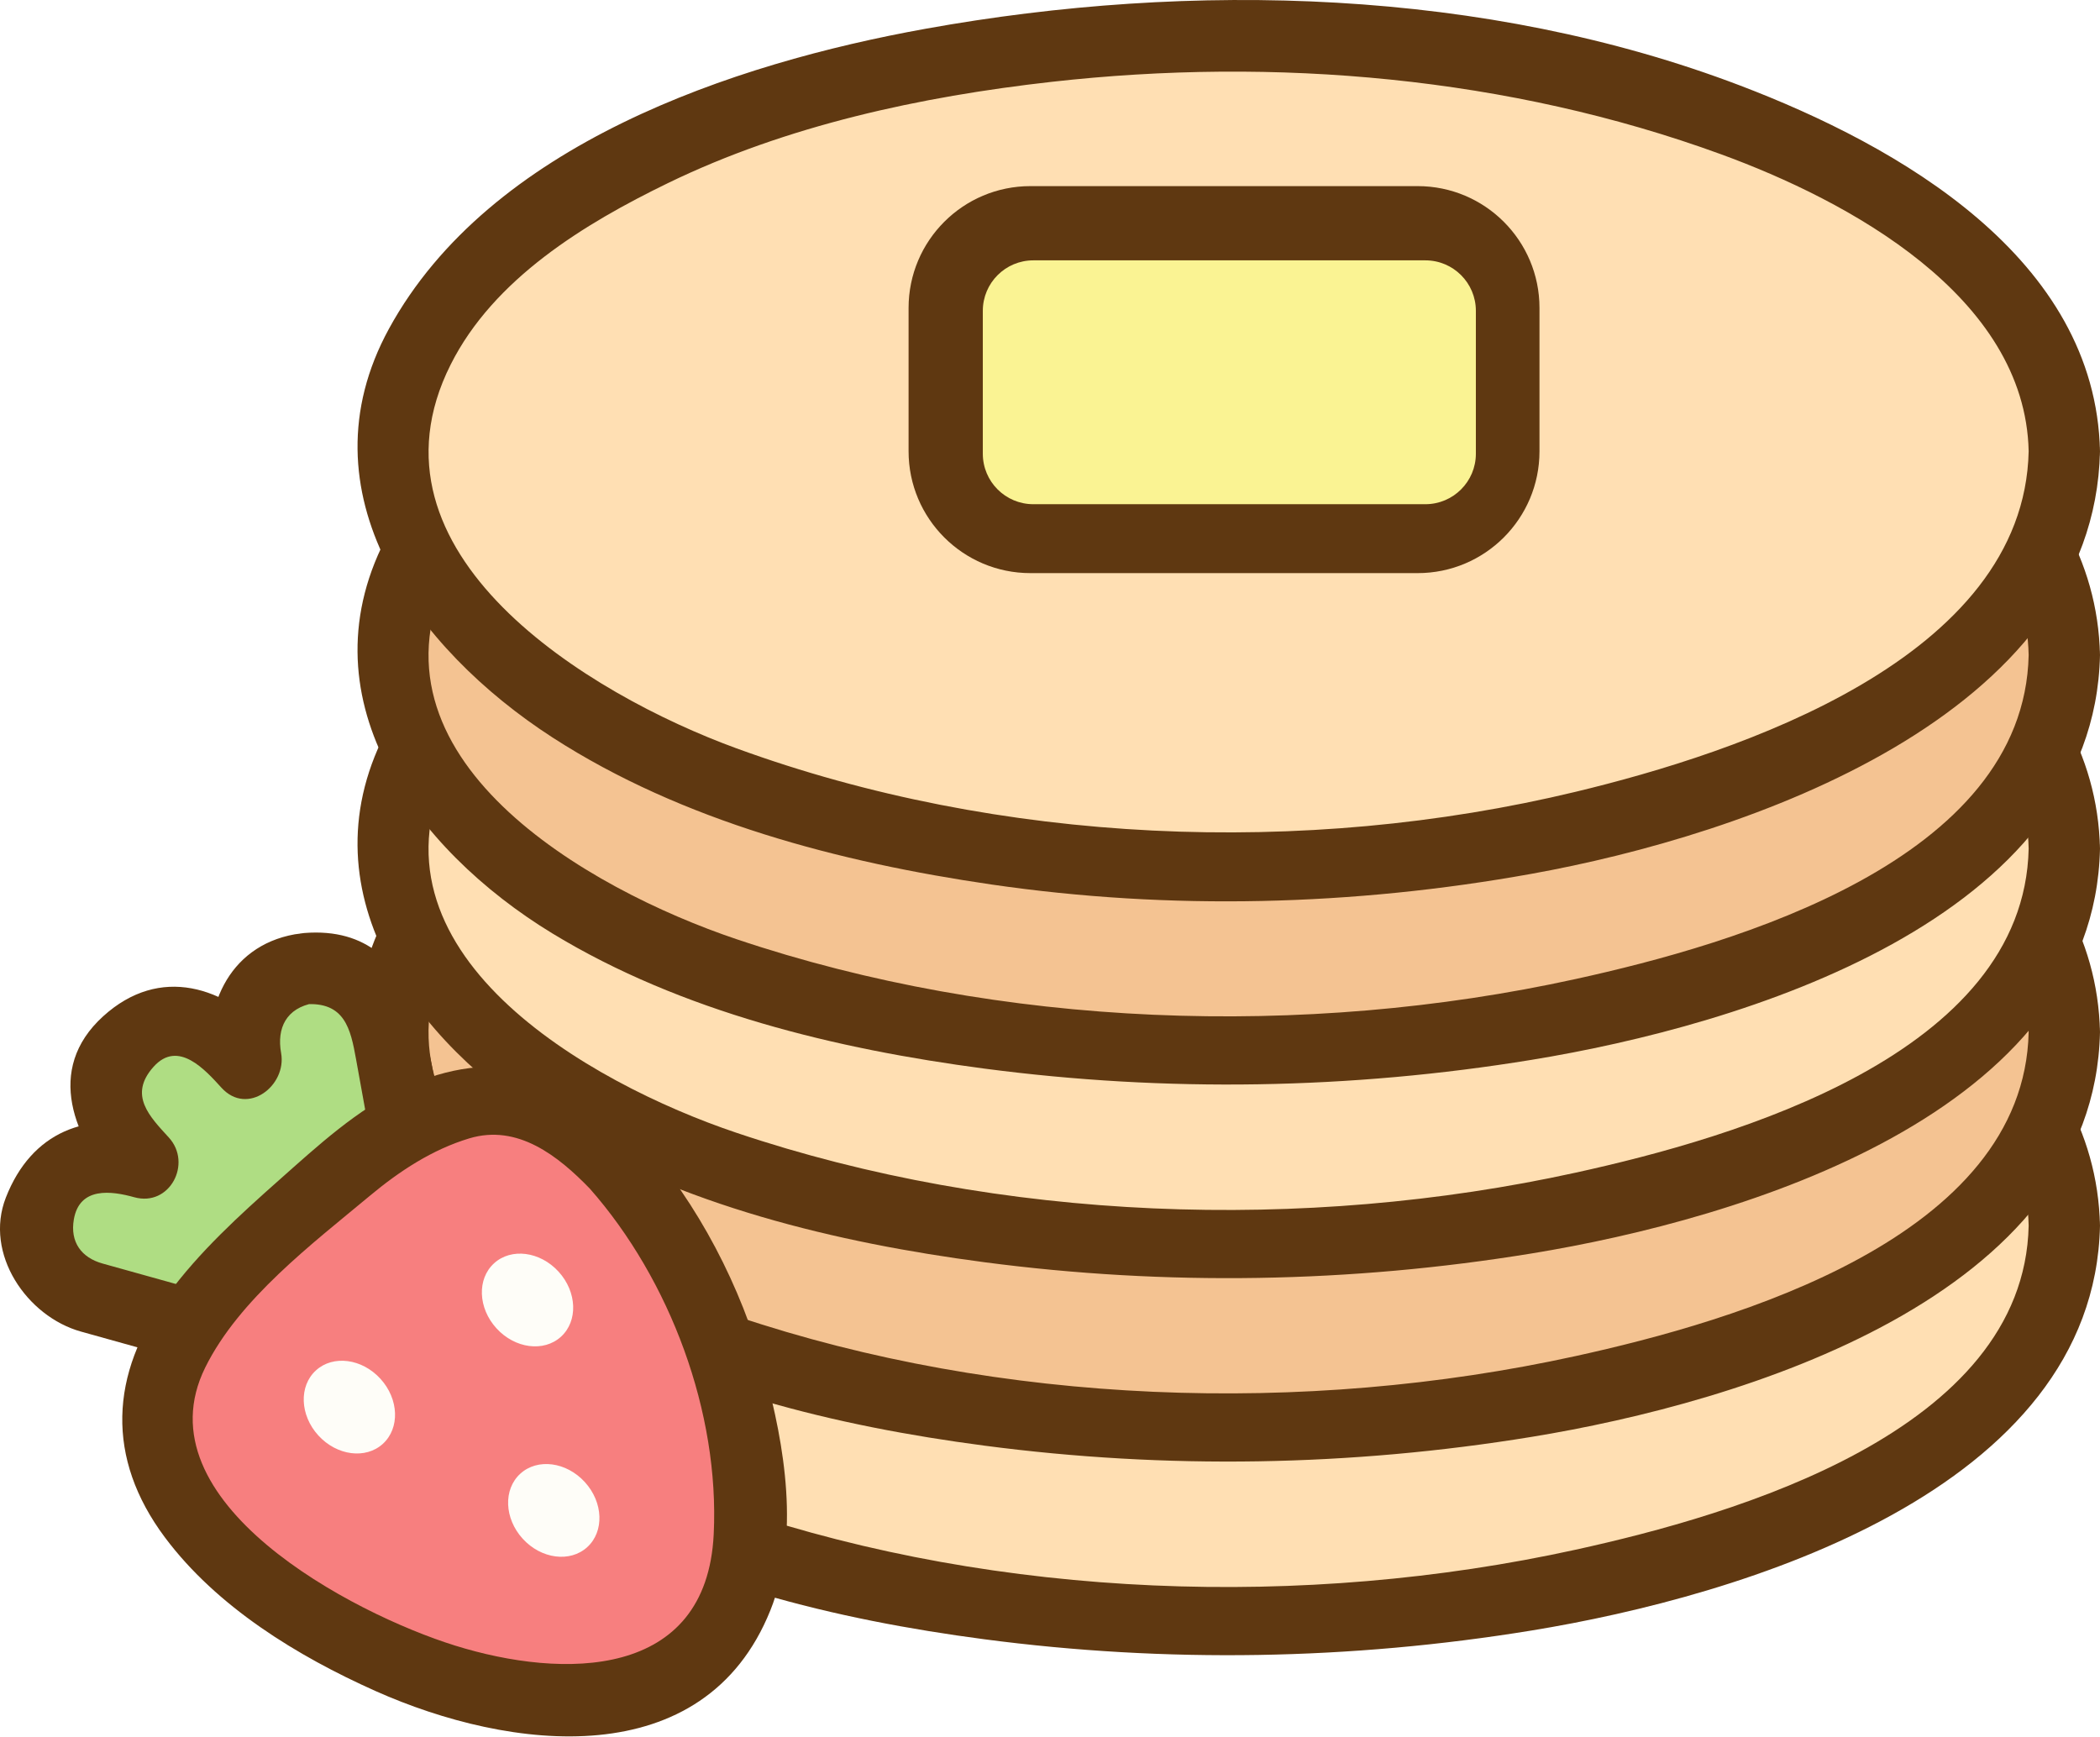
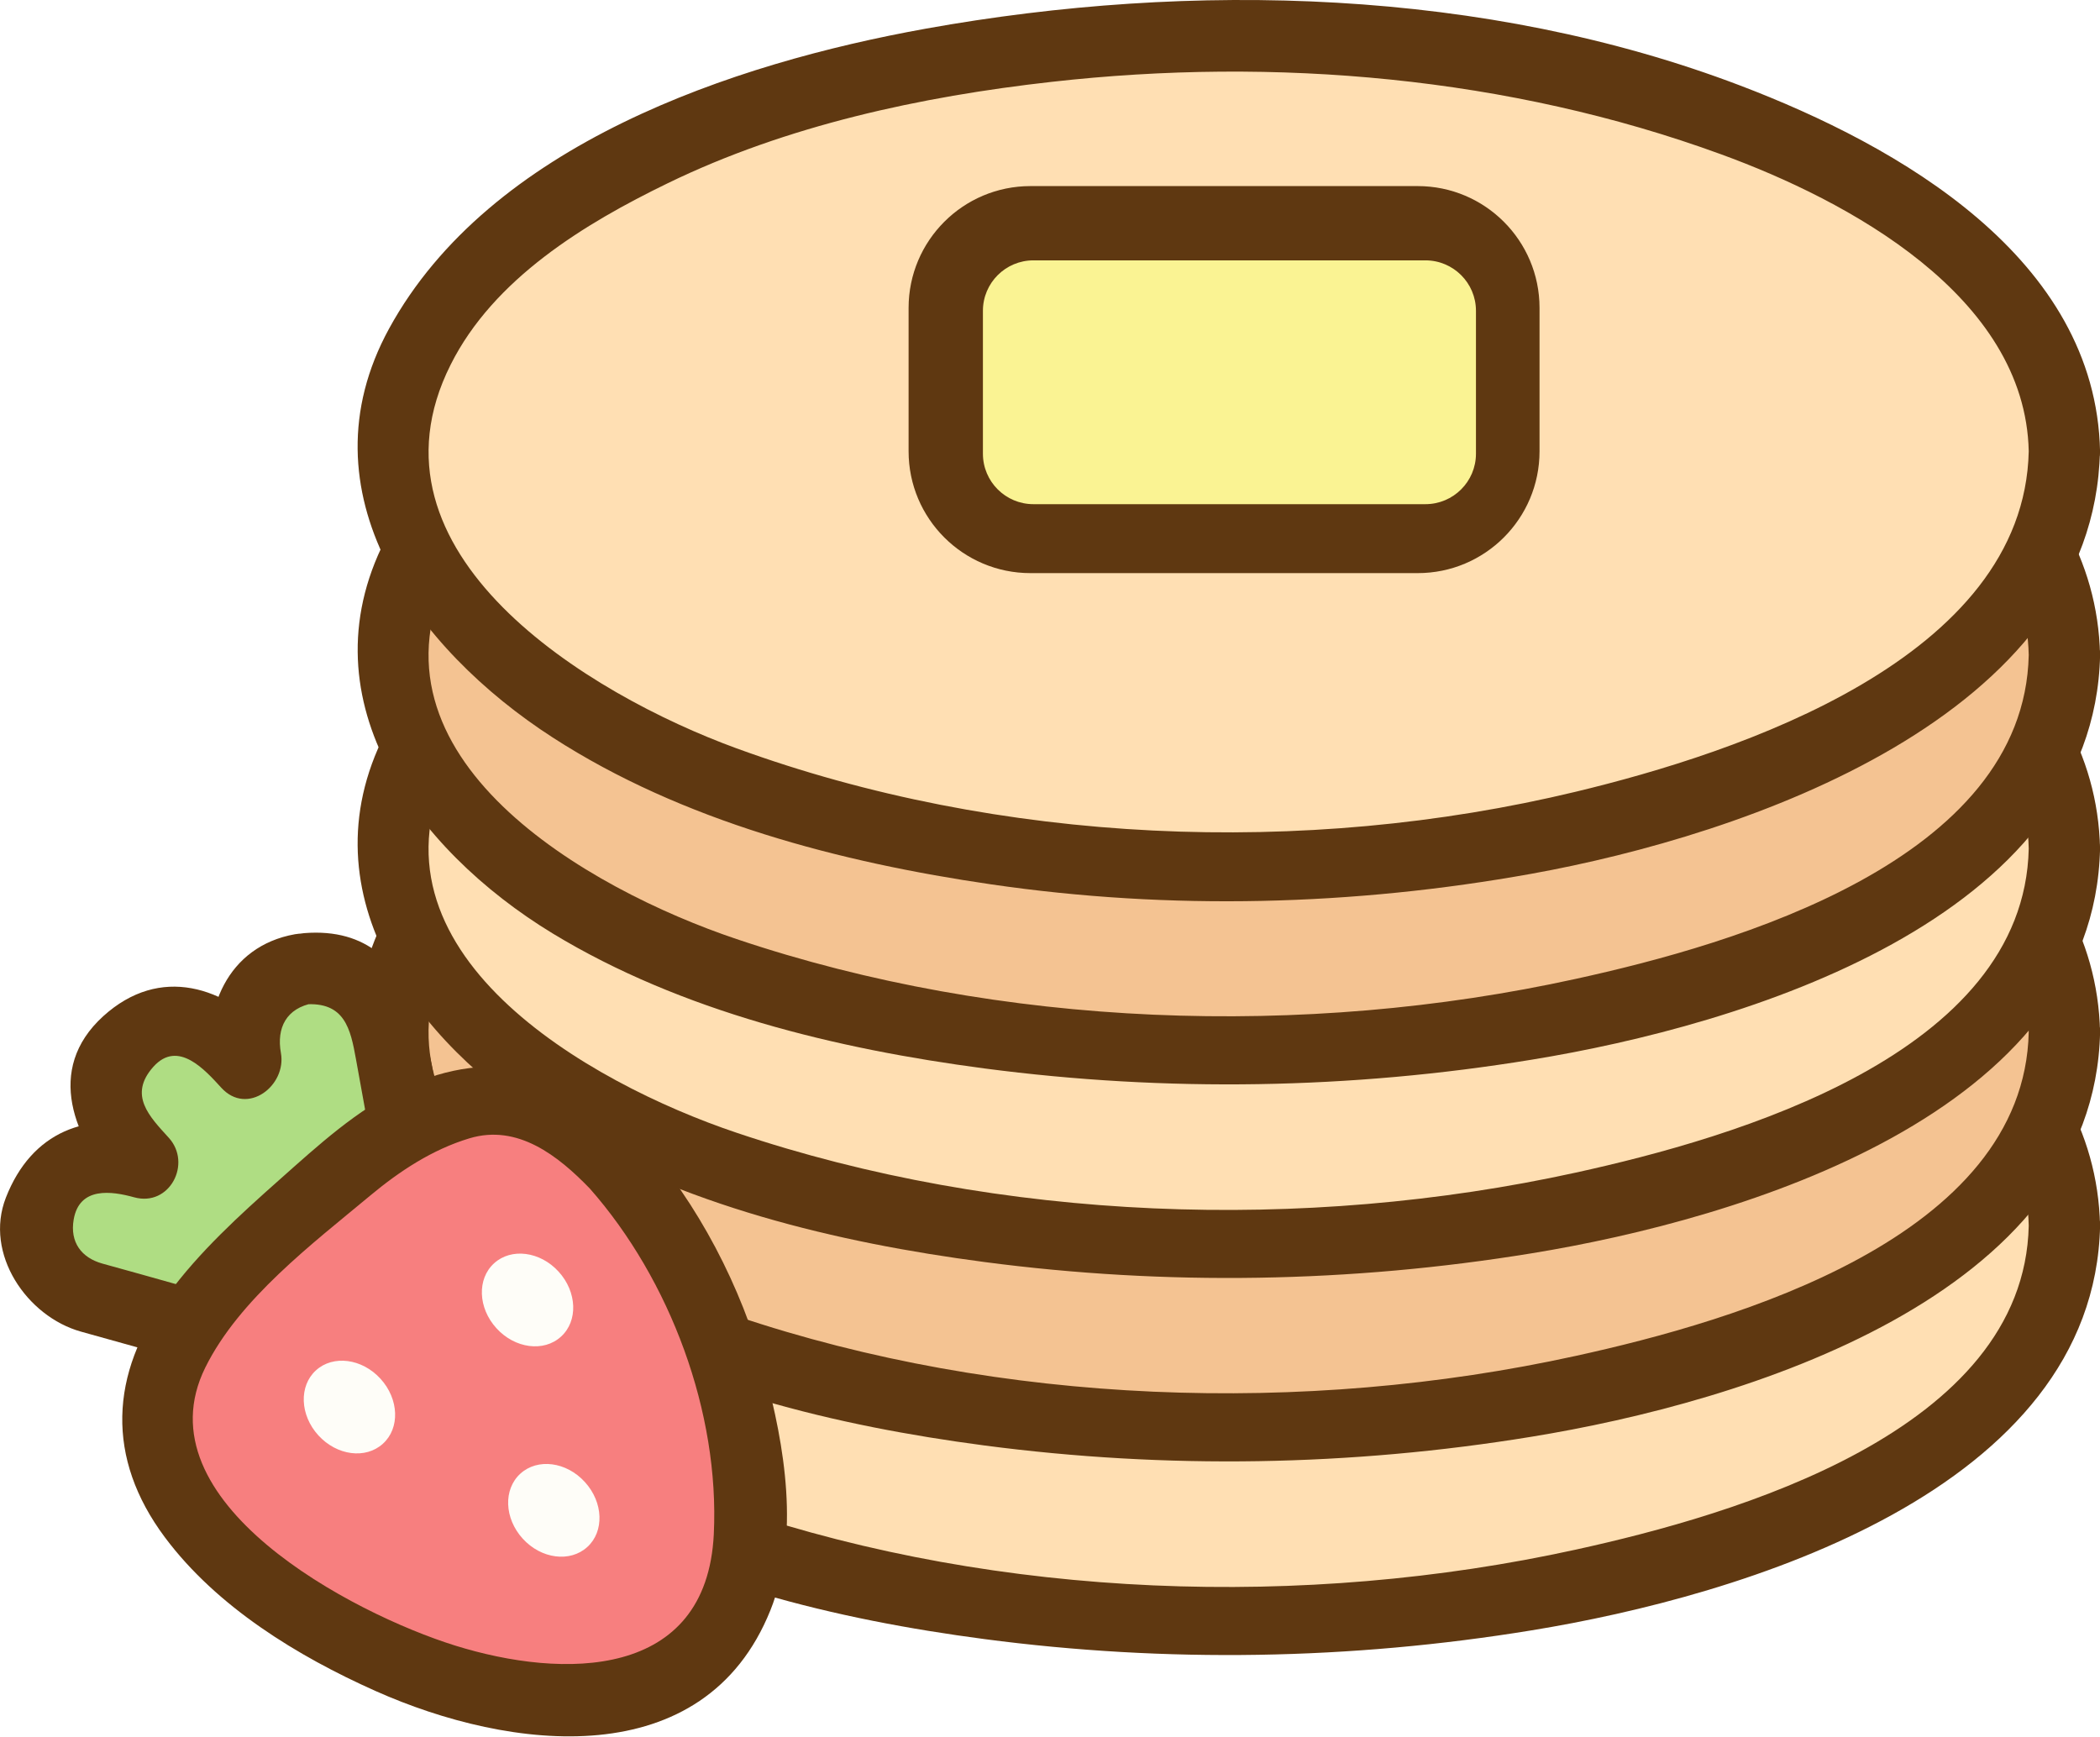
- <svg xmlns="http://www.w3.org/2000/svg" version="1.1" id="レイヤー_1" width="297.512" height="246.017" viewBox="0 0 297.512 246.017" overflow="visible" enable-background="new 0 0 297.512 246.017" xml:space="preserve">
-   <path fill="#FFDFB3" d="M292.458,173.665c0,32.427-53.009,55.828-118.393,55.828c-65.386,0-118.393-23.401-118.393-55.828  c0-32.425,53.007-58.713,118.393-58.713C239.449,114.952,292.458,141.24,292.458,173.665" />
-   <path fill="#5F3811" d="M287.405,173.665c-0.628,29.138-41.711,40.972-64.174,45.898c-38.474,8.438-81.502,6.945-118.898-5.648  c-20.87-7.027-53.964-25.681-40.492-52.521c6.106-12.166,18.963-19.975,30.768-25.713c16.847-8.189,35.874-12.277,54.382-14.358  c31.661-3.558,64.795-0.702,94.807,10.254C261.743,138.129,286.931,151.64,287.405,173.665c0.139,6.508,10.247,6.521,10.105,0  c-0.588-27.384-28.518-43.263-51.026-51.833c-36.107-13.746-77.651-14.82-115.326-8.033c-27.343,4.926-61.781,16.422-76.045,42.495  c-12.624,23.073,3.578,44.91,23.168,56.821c18.25,11.099,40.206,16.38,61.164,19.139c25.773,3.394,51.878,2.947,77.529-1.239  c29.688-4.848,79.728-19.759,80.537-57.35C297.652,167.144,287.543,167.157,287.405,173.665" />
-   <path fill="#F4C392" d="M292.458,146.233c0,32.426-53.009,55.828-118.393,55.828c-65.386,0-118.393-23.402-118.393-55.828  c0-32.426,53.007-58.715,118.393-58.715C239.449,87.519,292.458,113.807,292.458,146.233" />
-   <path fill="#5F3811" d="M287.405,146.233c-0.628,29.137-41.711,40.972-64.174,45.897c-38.474,8.437-81.502,6.944-118.898-5.648  c-20.87-7.027-53.964-25.681-40.492-52.52c6.106-12.167,18.963-19.975,30.768-25.714c16.847-8.189,35.874-12.277,54.382-14.357  c31.661-3.56,64.795-0.703,94.807,10.254C261.743,110.697,286.931,124.206,287.405,146.233c0.139,6.507,10.247,6.521,10.105,0  c-0.588-27.383-28.518-43.263-51.026-51.833c-36.107-13.747-77.651-14.821-115.326-8.034c-27.343,4.926-61.781,16.423-76.045,42.495  c-12.624,23.074,3.578,44.91,23.168,56.821c18.25,11.099,40.206,16.381,61.164,19.138c25.773,3.394,51.878,2.948,77.529-1.238  c29.688-4.848,79.728-19.76,80.537-57.349C297.652,139.712,287.543,139.726,287.405,146.233" />
-   <path fill="#FFDFB3" d="M292.458,120.245c0,32.426-53.009,55.828-118.393,55.828c-65.386,0-118.393-23.401-118.393-55.828  c0-32.427,53.007-58.714,118.393-58.714C239.449,61.53,292.458,87.818,292.458,120.245" />
-   <path fill="#5F3811" d="M287.405,120.245c-0.628,29.137-41.711,40.973-64.174,45.898c-38.474,8.437-81.502,6.945-118.898-5.649  c-20.87-7.025-53.964-25.678-40.492-52.52c6.106-12.167,18.963-19.975,30.768-25.712c16.847-8.19,35.874-12.278,54.382-14.358  c31.661-3.559,64.795-0.703,94.807,10.254C261.743,84.708,286.931,98.218,287.405,120.245c0.139,6.508,10.247,6.52,10.105,0  c-0.588-27.382-28.518-43.263-51.026-51.833c-36.107-13.747-77.651-14.821-115.326-8.034c-27.343,4.925-61.781,16.423-76.045,42.495  c-12.624,23.074,3.578,44.91,23.168,56.822c18.25,11.098,40.206,16.379,61.164,19.137c25.773,3.395,51.878,2.948,77.529-1.238  c29.688-4.847,79.728-19.76,80.537-57.349C297.652,113.723,287.543,113.736,287.405,120.245" />
-   <path fill="#F4C392" d="M292.458,92.813c0,32.426-53.009,55.828-118.393,55.828c-65.386,0-118.393-23.402-118.393-55.828  c0-32.425,53.007-58.715,118.393-58.715C239.449,34.098,292.458,60.387,292.458,92.813" />
-   <path fill="#5F3811" d="M287.405,92.813c-0.628,29.138-41.711,40.972-64.174,45.896c-38.474,8.438-81.502,6.945-118.898-5.647  c-20.87-7.028-53.964-25.68-40.492-52.521c6.106-12.167,18.963-19.975,30.768-25.713c16.847-8.189,35.874-12.278,54.382-14.358  c31.661-3.558,64.795-0.702,94.807,10.254C261.743,57.276,286.931,70.787,287.405,92.813c0.139,6.507,10.247,6.521,10.105,0  c-0.588-27.383-28.518-43.263-51.026-51.834c-36.107-13.746-77.651-14.821-115.326-8.033c-27.343,4.926-61.781,16.423-76.045,42.496  c-12.624,23.074,3.578,44.909,23.168,56.821c18.25,11.097,40.206,16.379,61.164,19.137c25.773,3.395,51.878,2.948,77.529-1.238  c29.688-4.848,79.728-19.76,80.537-57.349C297.652,86.291,287.543,86.305,287.405,92.813" />
-   <path fill="#FFDFB3" d="M292.458,63.936c0,32.426-53.009,58.715-118.393,58.715c-65.386,0-118.393-26.289-118.393-58.715  S108.679,5.221,174.065,5.221C239.449,5.221,292.458,31.51,292.458,63.936" />
-   <path fill="#5F3811" d="M287.405,63.936c-0.634,29.413-41.272,42.737-64.174,48.246c-38.504,9.262-81.647,7.442-118.898-6.158  C83.465,98.407,50.391,78.461,63.84,51.666c6.106-12.168,18.963-19.976,30.768-25.714c16.847-8.189,35.874-12.277,54.382-14.357  c31.661-3.559,64.795-0.703,94.807,10.254C261.743,28.4,286.931,41.911,287.405,63.936c0.139,6.508,10.247,6.521,10.105,0  c-0.588-27.382-28.518-43.263-51.026-51.833C210.376-1.645,168.833-2.718,131.158,4.069c-27.343,4.925-61.781,16.423-76.045,42.495  c-12.708,23.228,3.849,45.446,23.168,57.927c18.405,11.889,40.734,17.7,62.177,20.826c25.375,3.699,51.295,3.029,76.515-1.513  c30.136-5.429,79.728-22.125,80.537-59.868C297.652,57.415,287.543,57.429,287.405,63.936" />
-   <path fill="#FAF393" d="M212.846,64.487c0,6.742-5.467,12.207-12.208,12.207h-55.202c-6.742,0-12.208-5.465-12.208-12.207V44.586  c0-6.742,5.465-12.207,12.208-12.207h55.202c6.741,0,12.208,5.464,12.208,12.207V64.487z" />
-   <path fill="#5F3811" d="M218.103,63.94c0,9.533-7.729,17.261-17.262,17.261h-54.859c-9.532,0-17.261-7.728-17.261-17.261v-20.31  c0-9.533,7.729-17.26,17.261-17.26h54.859c9.533,0,17.262,7.728,17.262,17.26V63.94z M209.09,44.04c0-3.951-3.204-7.153-7.154-7.153  h-55.544c-3.951,0-7.154,3.203-7.154,7.153v20.243c0,3.95,3.203,7.154,7.154,7.154h55.544c3.95,0,7.154-3.204,7.154-7.154V44.04z" />
-   <path fill="#AFDD83" d="M43.112,137.245l-0.417,0.076c-5.418,0.98-9.016,6.167-8.035,11.583l0.294,1.639l-2.373-2.606  c-3.706-4.068-10.01-4.363-14.081-0.656l-0.314,0.287c-4.07,3.708-4.364,10.012-0.658,14.083l2.829,3.104l-2.372-0.66  c-5.303-1.48-10.8,1.618-12.28,6.921l-0.115,0.408c-1.479,5.305,1.621,10.805,6.921,12.283l30.647,8.548  c4.534,1.268,9.203-0.823,11.387-4.769c4.132-1.809,6.646-6.263,5.809-10.895l-5.662-31.31  C53.717,139.863,48.529,136.267,43.112,137.245" />
-   <path fill="#5F3811" d="M41.769,132.373c-9.603,1.72-13.255,10.8-11.688,19.512c2.815-1.639,5.63-3.279,8.446-4.918  c-6.578-7.219-15.861-10.287-23.915-2.974c-8.319,7.556-4.093,17.458,2.171,24.334c1.639-2.815,3.279-5.631,4.918-8.446  c-9.355-2.606-17.238,0.498-20.87,9.789c-3.122,7.985,2.994,16.858,10.642,18.992c5.904,1.646,11.807,3.294,17.71,4.941  c4.778,1.332,10.829,4.161,15.919,4.045c8.649-0.195,17.471-7.702,20.062-15.846c1.525-4.79-0.928-12.042-1.787-16.788  c-2.255-12.474-2.251-34.237-20.266-32.823c-6.453,0.507-6.502,10.617,0,10.106c5.725-0.449,6.552,3.453,7.33,7.762  c0.821,4.532,1.639,9.065,2.459,13.598c0.706,3.897,1.409,7.797,2.115,11.694c0.914,5.058-2.862,8.935-6.991,11.701  c-2.152,1.442-6.71-0.561-8.827-1.151c-4.678-1.306-9.356-2.611-14.033-3.915c-3.544-0.99-7.09-1.979-10.636-2.967  c-2.983-0.832-4.625-3.028-4.066-6.254c0.811-4.681,5.361-4.026,8.551-3.14c5.043,1.404,8.245-4.794,4.917-8.446  c-2.703-2.967-5.79-6.009-2.171-10.038c3.486-3.887,7.331,0.46,9.62,2.974c3.693,4.052,9.275-0.314,8.447-4.918  c-0.642-3.564,0.752-6.384,4.629-7.078C50.865,140.971,48.14,131.232,41.769,132.373" />
-   <path fill="#F77F7F" d="M87.136,164.835c15.841,17.389,27.447,56.048,11.53,70.547s-53.327-0.653-69.169-18.045  c-15.841-17.39-4.111-30.431,11.805-44.931C57.219,157.908,71.295,147.444,87.136,164.835" />
-   <path fill="#5F3811" d="M83.562,168.407c11.39,12.926,18.392,31.725,17.551,48.967c-1.006,20.646-21.355,20.536-36.646,15.774  c-14.467-4.504-44.806-20.356-35.388-39.405c4.789-9.688,15.184-17.542,23.31-24.314c4.192-3.496,8.845-6.563,14.101-8.144  C73.347,159.221,79.092,163.791,83.562,168.407c4.541,4.689,11.681-2.464,7.147-7.147c-9.672-9.987-20.706-13.044-33.511-7.154  c-6.536,3.008-12.244,8.288-17.568,13.009c-5.666,5.022-11.433,10.266-15.918,16.402c-8.16,11.167-8.751,23.057-0.348,34.306  c7.359,9.847,18.774,16.824,29.825,21.761c19.084,8.523,46.569,11.92,55.951-11.43c4.215-10.491,2.035-23.389-0.854-33.895  c-3.308-12.032-9.325-23.631-17.576-32.999C86.394,156.362,79.273,163.538,83.562,168.407" />
-   <path fill="#FEFDF8" d="M53.901,195.352c2.619,2.874,2.77,6.998,0.337,9.215c-2.431,2.215-6.524,1.68-9.142-1.193  c-2.617-2.873-2.77-6.999-0.336-9.213C47.191,191.943,51.285,192.478,53.901,195.352" />
-   <path fill="#FEFDF8" d="M82.859,209.989c2.617,2.873,2.768,6.998,0.335,9.213c-2.431,2.215-6.524,1.681-9.142-1.192  c-2.617-2.873-2.77-7-0.337-9.215C76.147,206.58,80.242,207.113,82.859,209.989" />
-   <path fill="#FEFDF8" d="M79.138,180.176c2.619,2.874,2.77,6.997,0.337,9.214c-2.433,2.216-6.525,1.68-9.142-1.193  c-2.619-2.872-2.77-6.998-0.337-9.213C72.428,176.768,76.521,177.302,79.138,180.176" />
+ <svg xmlns="http://www.w3.org/2000/svg" version="1.1" id="レイヤー_1" width="39.867" height="32.965" viewBox="0 0 39.867 32.965" overflow="visible" enable-background="new 0 0 39.867 32.965" xml:space="preserve">
+   <path fill="#FFDFB3" d="M39.19,23.271c0,4.345-7.104,7.479-15.864,7.479c-8.762,0-15.864-3.136-15.864-7.479  s7.103-7.868,15.864-7.868C32.087,15.403,39.19,18.926,39.19,23.271" />
+   <path fill="#5F3811" d="M38.514,23.271c-0.084,3.904-5.59,5.49-8.601,6.15c-5.154,1.131-10.921,0.931-15.932-0.758  c-2.797-0.94-7.231-3.44-5.426-7.038c0.817-1.63,2.541-2.677,4.123-3.444c2.258-1.099,4.807-1.646,7.287-1.924  c4.241-0.478,8.683-0.095,12.704,1.375C35.075,18.509,38.45,20.319,38.514,23.271c0.019,0.872,1.373,0.874,1.354,0  c-0.078-3.67-3.82-5.798-6.837-6.946c-4.839-1.842-10.405-1.985-15.454-1.077c-3.664,0.66-8.277,2.201-10.189,5.694  c-1.691,3.092,0.479,6.019,3.104,7.614c2.446,1.486,5.389,2.194,8.196,2.563c3.454,0.455,6.952,0.396,10.389-0.166  c3.979-0.648,10.685-2.646,10.792-7.685C39.887,22.397,38.532,22.399,38.514,23.271" />
+   <path fill="#F4C392" d="M39.19,19.595c0,4.345-7.104,7.479-15.864,7.479c-8.762,0-15.864-3.136-15.864-7.479  c0-4.346,7.103-7.868,15.864-7.868C32.087,11.727,39.19,15.25,39.19,19.595" />
+   <path fill="#5F3811" d="M38.514,19.595c-0.084,3.903-5.59,5.489-8.601,6.148c-5.154,1.131-10.921,0.932-15.932-0.757  c-2.797-0.94-7.231-3.439-5.426-7.037c0.817-1.63,2.541-2.677,4.123-3.445c2.258-1.098,4.807-1.646,7.287-1.925  c4.241-0.477,8.683-0.094,12.704,1.374C35.075,14.833,38.45,16.643,38.514,19.595c0.019,0.872,1.373,0.873,1.354,0  c-0.078-3.669-3.82-5.798-6.837-6.946c-4.839-1.842-10.405-1.986-15.454-1.077c-3.664,0.66-8.277,2.201-10.189,5.694  c-1.691,3.092,0.479,6.018,3.104,7.614c2.446,1.486,5.389,2.193,8.196,2.563c3.454,0.454,6.952,0.396,10.389-0.166  c3.979-0.648,10.685-2.647,10.792-7.685C39.887,18.721,38.532,18.723,38.514,19.595" />
+   <path fill="#FFDFB3" d="M39.19,16.112c0,4.345-7.104,7.481-15.864,7.481c-8.762,0-15.864-3.137-15.864-7.481  s7.103-7.868,15.864-7.868C32.087,8.244,39.19,11.767,39.19,16.112" />
+   <path fill="#5F3811" d="M38.514,16.112c-0.084,3.905-5.59,5.491-8.601,6.151c-5.154,1.13-10.921,0.931-15.932-0.758  c-2.797-0.941-7.231-3.44-5.426-7.037c0.817-1.63,2.541-2.678,4.123-3.445c2.258-1.098,4.807-1.646,7.287-1.924  c4.241-0.478,8.683-0.094,12.704,1.374C35.075,11.35,38.45,13.16,38.514,16.112c0.019,0.873,1.373,0.874,1.354,0  c-0.078-3.669-3.82-5.797-6.837-6.945C28.191,7.325,22.625,7.181,17.576,8.09c-3.664,0.659-8.277,2.2-10.189,5.693  c-1.691,3.092,0.479,6.019,3.104,7.614c2.446,1.487,5.389,2.194,8.196,2.563c3.454,0.455,6.952,0.396,10.389-0.165  c3.979-0.649,10.685-2.648,10.792-7.686C39.887,15.238,38.532,15.24,38.514,16.112" />
+   <path fill="#F4C392" d="M39.19,12.436c0,4.345-7.104,7.48-15.864,7.48c-8.762,0-15.864-3.136-15.864-7.48s7.103-7.868,15.864-7.868  C32.087,4.568,39.19,8.091,39.19,12.436" />
+   <path fill="#5F3811" d="M38.514,12.436c-0.084,3.905-5.59,5.491-8.601,6.149c-5.154,1.132-10.921,0.932-15.932-0.757  c-2.797-0.94-7.231-3.44-5.426-7.038c0.817-1.63,2.541-2.676,4.123-3.444c2.258-1.098,4.807-1.646,7.287-1.924  c4.241-0.478,8.683-0.095,12.704,1.375C35.075,7.674,38.45,9.484,38.514,12.436c0.019,0.872,1.373,0.874,1.354,0  c-0.078-3.669-3.82-5.797-6.837-6.946c-4.839-1.842-10.405-1.985-15.454-1.076c-3.664,0.66-8.277,2.201-10.189,5.694  c-1.691,3.092,0.479,6.018,3.104,7.614c2.446,1.485,5.389,2.193,8.196,2.563c3.454,0.454,6.952,0.396,10.389-0.166  c3.979-0.648,10.685-2.647,10.792-7.685C39.887,11.562,38.532,11.564,38.514,12.436" />
+   <path fill="#FFDFB3" d="M39.19,8.567c0,4.345-7.104,7.868-15.864,7.868c-8.762,0-15.864-3.523-15.864-7.868  s7.103-7.868,15.864-7.868C32.087,0.699,39.19,4.222,39.19,8.567" />
+   <path fill="#5F3811" d="M38.514,8.567c-0.085,3.941-5.53,5.727-8.601,6.465c-5.158,1.241-10.939,0.997-15.932-0.825  c-2.796-1.021-7.229-3.693-5.426-7.283c0.817-1.631,2.541-2.678,4.123-3.446c2.257-1.097,4.807-1.646,7.287-1.924  c4.241-0.478,8.683-0.095,12.704,1.374C35.075,3.805,38.45,5.615,38.514,8.567c0.019,0.872,1.373,0.874,1.354,0  c-0.078-3.669-3.82-5.797-6.837-6.945C28.191-0.22,22.625-0.364,17.576,0.544c-3.664,0.66-8.277,2.201-10.189,5.694  C5.684,9.351,7.902,12.329,10.49,14c2.466,1.594,5.458,2.372,8.332,2.791c3.4,0.496,6.874,0.406,10.252-0.202  c4.038-0.729,10.685-2.966,10.792-8.022C39.887,7.693,38.532,7.695,38.514,8.567" />
+   <path fill="#FAF393" d="M28.522,8.641c0,0.902-0.732,1.636-1.636,1.636h-7.397c-0.904,0-1.636-0.732-1.636-1.636V5.974  c0-0.903,0.731-1.636,1.636-1.636h7.397c0.902,0,1.636,0.731,1.636,1.636V8.641L28.522,8.641z" />
+   <path fill="#5F3811" d="M29.227,8.568c0,1.277-1.035,2.313-2.313,2.313h-7.352c-1.277,0-2.313-1.035-2.313-2.313V5.846  c0-1.277,1.036-2.313,2.313-2.313h7.352c1.277,0,2.313,1.036,2.313,2.313V8.568z M28.02,5.901c0-0.529-0.43-0.958-0.959-0.958  h-7.443c-0.528,0-0.958,0.429-0.958,0.958v2.713c0,0.529,0.43,0.958,0.958,0.958h7.443c0.529,0,0.959-0.429,0.959-0.958V5.901  L28.02,5.901z" />
+   <path fill="#AFDD83" d="M5.778,18.39l-0.056,0.011c-0.727,0.131-1.208,0.826-1.077,1.552l0.04,0.221l-0.318-0.35  c-0.497-0.546-1.342-0.585-1.887-0.089l-0.042,0.039c-0.545,0.497-0.585,1.342-0.088,1.887l0.379,0.416l-0.318-0.088  c-0.71-0.198-1.446,0.217-1.646,0.927l-0.017,0.056c-0.197,0.711,0.218,1.447,0.929,1.646l4.105,1.146  c0.607,0.17,1.233-0.11,1.526-0.641c0.554-0.241,0.891-0.839,0.778-1.46l-0.76-4.194C7.199,18.741,6.504,18.259,5.778,18.39" />
+   <path fill="#5F3811" d="M5.599,17.737c-1.287,0.23-1.776,1.447-1.566,2.614c0.377-0.22,0.754-0.439,1.131-0.659  c-0.881-0.967-2.125-1.378-3.205-0.398c-1.114,1.014-0.548,2.341,0.291,3.262c0.221-0.377,0.439-0.754,0.659-1.132  c-1.254-0.35-2.31,0.066-2.797,1.313c-0.418,1.069,0.401,2.259,1.426,2.545c0.791,0.221,1.582,0.441,2.373,0.662  c0.641,0.178,1.451,0.558,2.133,0.542c1.159-0.026,2.342-1.032,2.688-2.124c0.204-0.642-0.125-1.613-0.24-2.249  c-0.302-1.672-0.302-4.588-2.716-4.397c-0.864,0.066-0.871,1.423,0,1.354c0.768-0.061,0.878,0.462,0.982,1.04  c0.109,0.606,0.22,1.214,0.33,1.822c0.094,0.521,0.188,1.044,0.282,1.565c0.123,0.679-0.383,1.197-0.937,1.568  c-0.289,0.193-0.899-0.075-1.184-0.154c-0.627-0.175-1.253-0.351-1.88-0.523c-0.475-0.134-0.949-0.267-1.425-0.398  c-0.398-0.111-0.62-0.405-0.545-0.838c0.109-0.627,0.719-0.539,1.146-0.421c0.676,0.188,1.104-0.643,0.658-1.131  c-0.361-0.398-0.774-0.807-0.291-1.347c0.468-0.521,0.982,0.063,1.289,0.398c0.495,0.543,1.243-0.042,1.132-0.659  c-0.086-0.478,0.102-0.854,0.62-0.948C6.816,18.89,6.451,17.583,5.599,17.737" />
+   <path fill="#F77F7F" d="M11.678,22.087c2.123,2.329,3.678,7.511,1.545,9.452c-2.133,1.943-7.146-0.087-9.27-2.418  c-2.123-2.33-0.551-4.076,1.582-6.021C7.668,21.159,9.555,19.757,11.678,22.087" />
+   <path fill="#5F3811" d="M11.198,22.566c1.526,1.732,2.465,4.251,2.353,6.562c-0.136,2.768-2.861,2.753-4.911,2.114  c-1.938-0.604-6.004-2.728-4.742-5.28c0.642-1.298,2.035-2.351,3.124-3.258c0.562-0.469,1.185-0.88,1.889-1.092  C9.829,21.334,10.6,21.947,11.198,22.566c0.609,0.629,1.565-0.33,0.958-0.957c-1.296-1.339-2.774-1.748-4.491-0.959  c-0.875,0.403-1.641,1.11-2.354,1.743c-0.759,0.673-1.532,1.376-2.133,2.198c-1.095,1.495-1.173,3.089-0.047,4.597  c0.985,1.319,2.516,2.255,3.997,2.916c2.557,1.142,6.239,1.597,7.497-1.531c0.565-1.406,0.272-3.135-0.113-4.542  c-0.443-1.612-1.25-3.167-2.355-4.422C11.578,20.952,10.623,21.913,11.198,22.566" />
+   <path fill="#FEFDF8" d="M7.224,26.177c0.351,0.385,0.372,0.938,0.045,1.233c-0.326,0.297-0.874,0.227-1.226-0.16  c-0.351-0.385-0.37-0.938-0.045-1.233C6.324,25.72,6.873,25.791,7.224,26.177" />
+   <path fill="#FEFDF8" d="M11.104,28.138c0.351,0.385,0.371,0.938,0.045,1.233c-0.326,0.297-0.874,0.227-1.225-0.158  c-0.352-0.387-0.371-0.938-0.045-1.235C10.205,27.681,10.754,27.751,11.104,28.138" />
+   <path fill="#FEFDF8" d="M10.605,24.143c0.351,0.385,0.372,0.938,0.045,1.234c-0.326,0.298-0.875,0.226-1.225-0.159  c-0.352-0.386-0.371-0.938-0.045-1.234C9.706,23.687,10.255,23.758,10.605,24.143" />
</svg>
